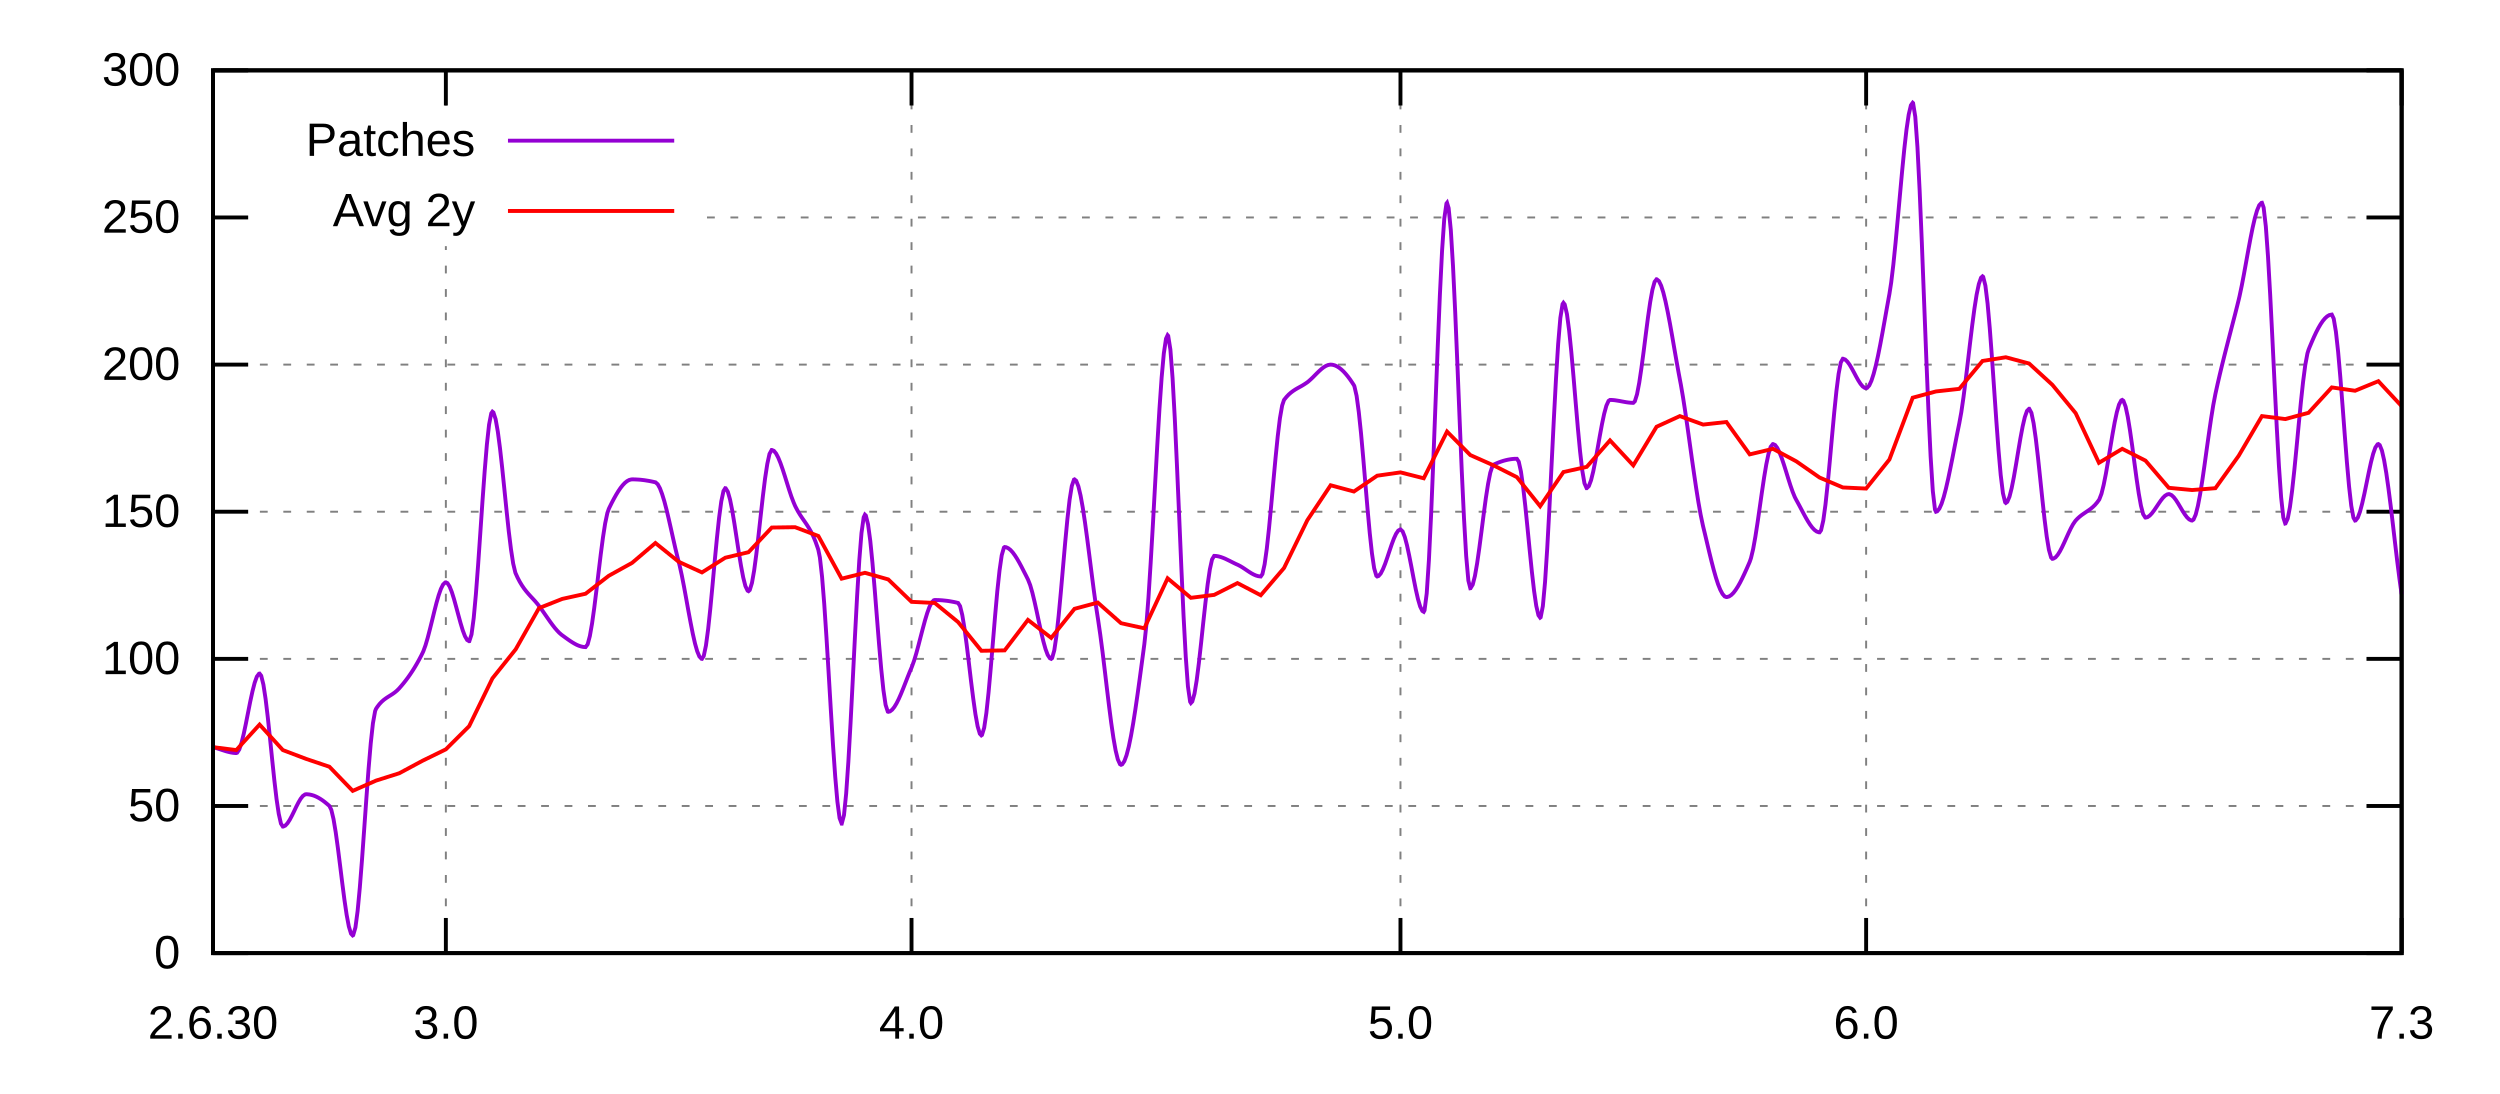
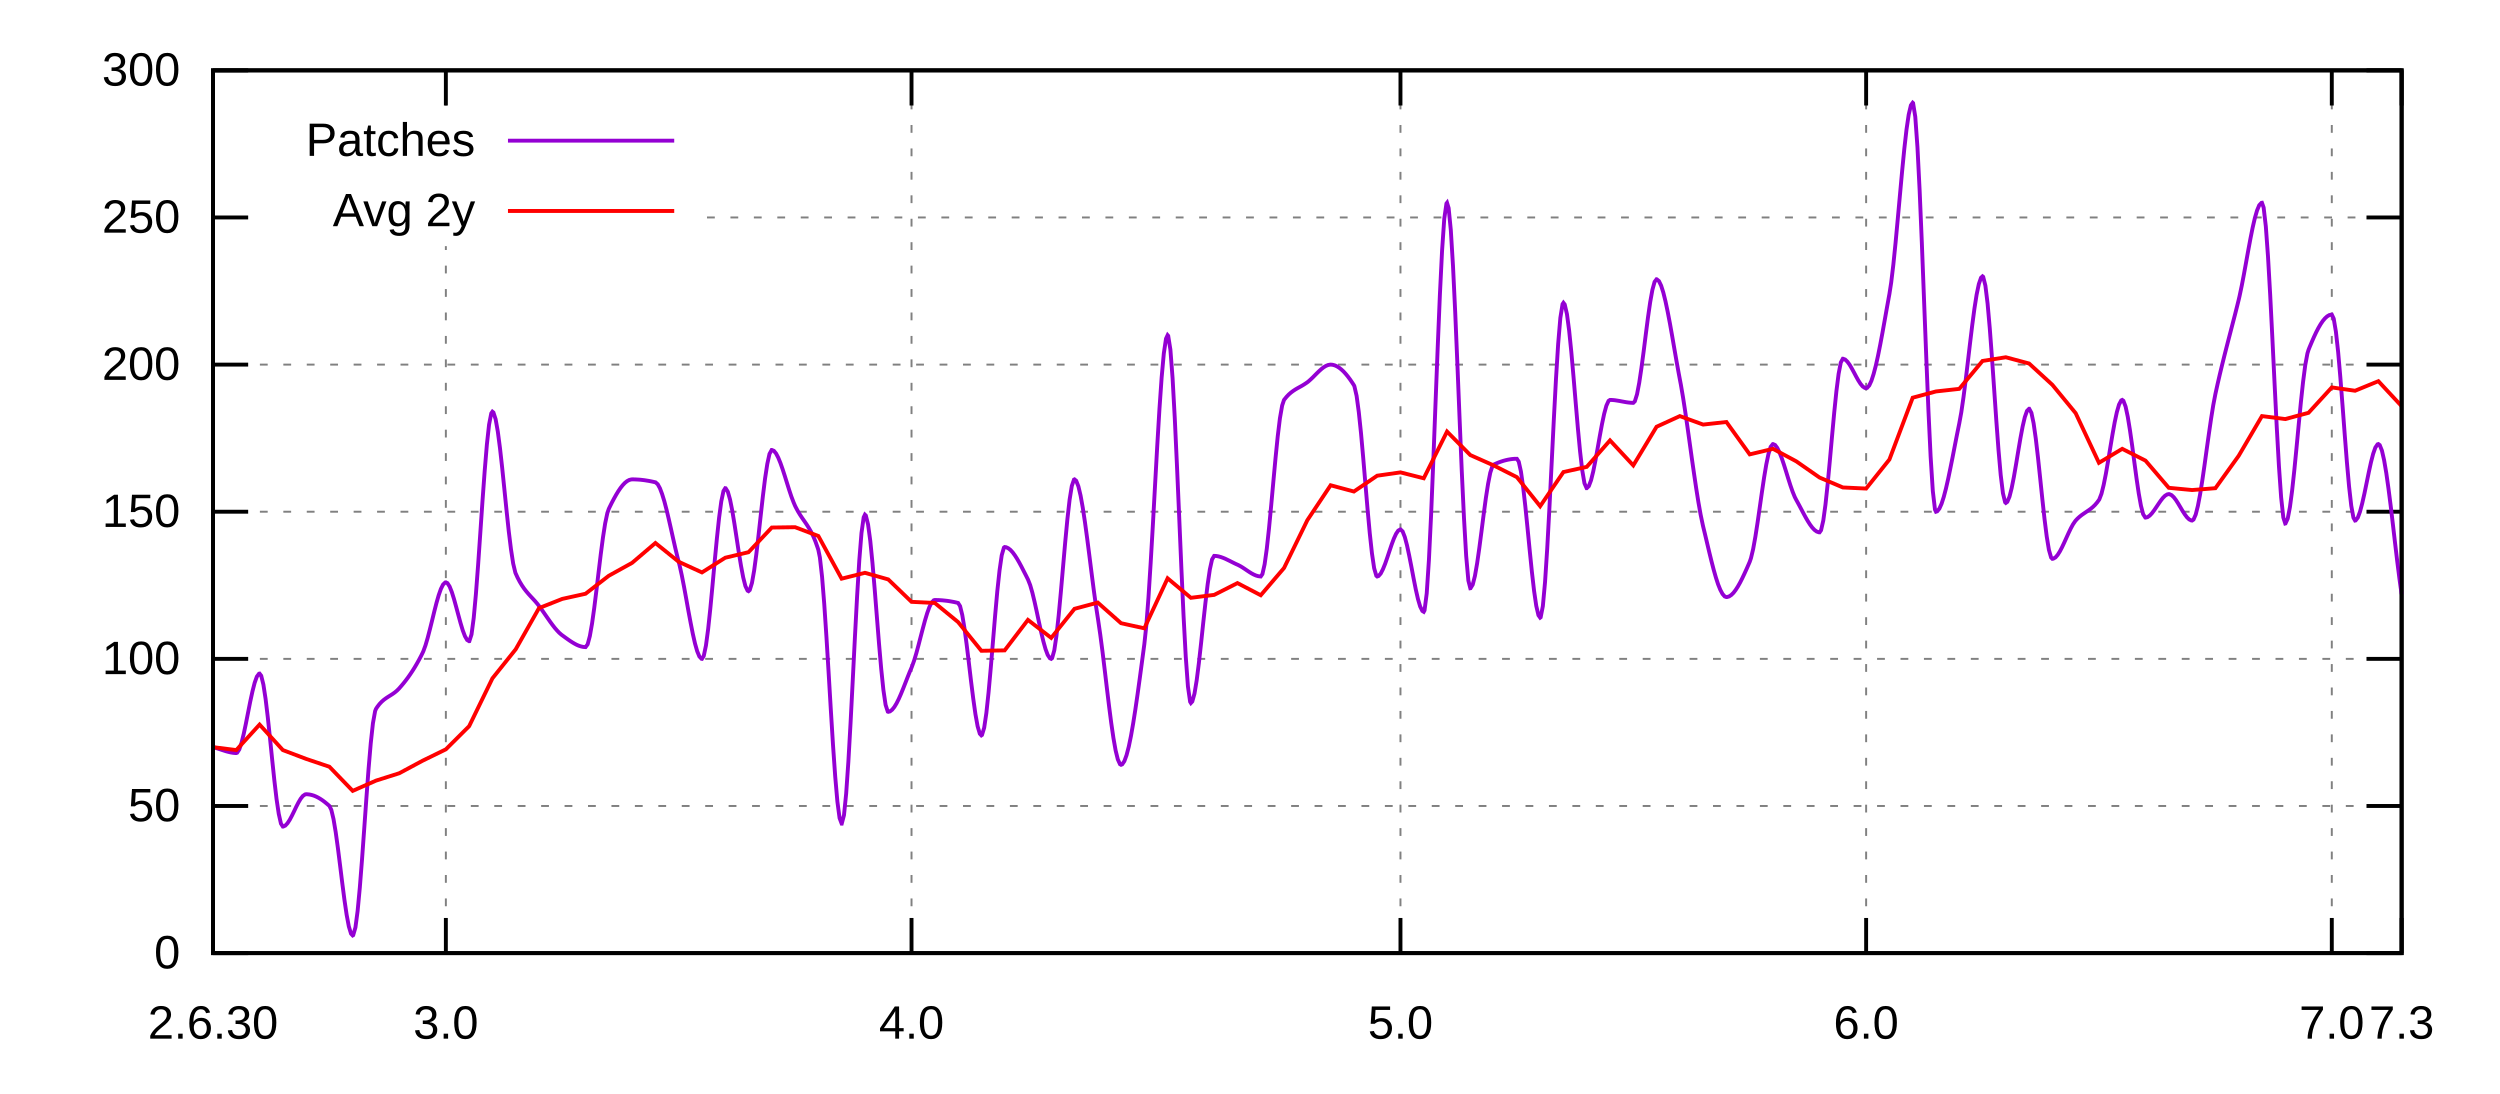
<svg xmlns="http://www.w3.org/2000/svg" xmlns:xlink="http://www.w3.org/1999/xlink" width="640" height="280" viewBox="0 0 640 280">
  <g id="gnuplot_canvas">
    <rect x="0" y="0" width="640" height="280" fill="none" />
    <defs>
      <circle id="gpDot" r="0.5" stroke-width="0.5" stroke="currentColor" />
      <path id="gpPt0" stroke-width="0.222" stroke="currentColor" d="M-1,0 h2 M0,-1 v2" />
      <path id="gpPt1" stroke-width="0.222" stroke="currentColor" d="M-1,-1 L1,1 M1,-1 L-1,1" />
      <path id="gpPt2" stroke-width="0.222" stroke="currentColor" d="M-1,0 L1,0 M0,-1 L0,1 M-1,-1 L1,1 M-1,1 L1,-1" />
      <rect id="gpPt3" stroke-width="0.222" stroke="currentColor" x="-1" y="-1" width="2" height="2" />
      <rect id="gpPt4" stroke-width="0.222" stroke="currentColor" fill="currentColor" x="-1" y="-1" width="2" height="2" />
      <circle id="gpPt5" stroke-width="0.222" stroke="currentColor" cx="0" cy="0" r="1" />
      <use xlink:href="#gpPt5" id="gpPt6" fill="currentColor" stroke="none" />
      <path id="gpPt7" stroke-width="0.222" stroke="currentColor" d="M0,-1.33 L-1.33,0.67 L1.33,0.67 z" />
      <use xlink:href="#gpPt7" id="gpPt8" fill="currentColor" stroke="none" />
      <use xlink:href="#gpPt7" id="gpPt9" stroke="currentColor" transform="rotate(180)" />
      <use xlink:href="#gpPt9" id="gpPt10" fill="currentColor" stroke="none" />
      <use xlink:href="#gpPt3" id="gpPt11" stroke="currentColor" transform="rotate(45)" />
      <use xlink:href="#gpPt11" id="gpPt12" fill="currentColor" stroke="none" />
      <path id="gpPt13" stroke-width="0.222" stroke="currentColor" d="M0,1.330 L1.265,0.411 L0.782,-1.067 L-0.782,-1.076 L-1.265,0.411 z" />
      <use xlink:href="#gpPt13" id="gpPt14" fill="currentColor" stroke="none" />
      <filter id="textbox" filterUnits="objectBoundingBox" x="0" y="0" height="1" width="1">
        <feFlood flood-color="white" flood-opacity="1" result="bgnd" />
        <feComposite in="SourceGraphic" in2="bgnd" operator="atop" />
      </filter>
      <filter id="greybox" filterUnits="objectBoundingBox" x="0" y="0" height="1" width="1">
        <feFlood flood-color="lightgrey" flood-opacity="1" result="grey" />
        <feComposite in="SourceGraphic" in2="grey" operator="atop" />
      </filter>
    </defs>
    <g fill="none" color="white" stroke="black" stroke-width="1.00" stroke-linecap="butt" stroke-linejoin="miter">
</g>
    <g fill="none" color="black" stroke="currentColor" stroke-width="1.00" stroke-linecap="butt" stroke-linejoin="miter">
</g>
    <g fill="none" color="black" stroke="black" stroke-width="0.50" stroke-linecap="butt" stroke-linejoin="miter">
</g>
    <g fill="none" color="gray" stroke="currentColor" stroke-width="0.50" stroke-linecap="butt" stroke-linejoin="miter">
      <path stroke="gray" stroke-dasharray="2,4" class="gridline" d="M54.53,244.00 L614.82,244.00  " />
    </g>
    <g fill="none" color="gray" stroke="gray" stroke-width="1.00" stroke-linecap="butt" stroke-linejoin="miter">
</g>
    <g fill="none" color="black" stroke="currentColor" stroke-width="1.00" stroke-linecap="butt" stroke-linejoin="miter">
      <path stroke="black" d="M54.53,244.00 L63.53,244.00 M614.82,244.00 L605.82,244.00  " />
      <g transform="translate(46.14,247.90)" stroke="none" fill="black" font-family="Arial" font-size="12.00" text-anchor="end">
        <text>
          <tspan font-family="Arial"> 0</tspan>
        </text>
      </g>
    </g>
    <g fill="none" color="black" stroke="currentColor" stroke-width="1.00" stroke-linecap="butt" stroke-linejoin="miter">
</g>
    <g fill="none" color="black" stroke="black" stroke-width="0.50" stroke-linecap="butt" stroke-linejoin="miter">
</g>
    <g fill="none" color="gray" stroke="currentColor" stroke-width="0.50" stroke-linecap="butt" stroke-linejoin="miter">
      <path stroke="gray" stroke-dasharray="2,4" class="gridline" d="M54.53,206.33 L614.82,206.33  " />
    </g>
    <g fill="none" color="gray" stroke="gray" stroke-width="1.00" stroke-linecap="butt" stroke-linejoin="miter">
</g>
    <g fill="none" color="black" stroke="currentColor" stroke-width="1.00" stroke-linecap="butt" stroke-linejoin="miter">
      <path stroke="black" d="M54.53,206.33 L63.53,206.33 M614.82,206.33 L605.82,206.33  " />
      <g transform="translate(46.14,210.23)" stroke="none" fill="black" font-family="Arial" font-size="12.00" text-anchor="end">
        <text>
          <tspan font-family="Arial"> 50</tspan>
        </text>
      </g>
    </g>
    <g fill="none" color="black" stroke="currentColor" stroke-width="1.00" stroke-linecap="butt" stroke-linejoin="miter">
</g>
    <g fill="none" color="black" stroke="black" stroke-width="0.50" stroke-linecap="butt" stroke-linejoin="miter">
</g>
    <g fill="none" color="gray" stroke="currentColor" stroke-width="0.50" stroke-linecap="butt" stroke-linejoin="miter">
      <path stroke="gray" stroke-dasharray="2,4" class="gridline" d="M54.53,168.67 L614.82,168.67  " />
    </g>
    <g fill="none" color="gray" stroke="gray" stroke-width="1.00" stroke-linecap="butt" stroke-linejoin="miter">
</g>
    <g fill="none" color="black" stroke="currentColor" stroke-width="1.00" stroke-linecap="butt" stroke-linejoin="miter">
      <path stroke="black" d="M54.53,168.67 L63.53,168.67 M614.82,168.67 L605.82,168.67  " />
      <g transform="translate(46.14,172.57)" stroke="none" fill="black" font-family="Arial" font-size="12.00" text-anchor="end">
        <text>
          <tspan font-family="Arial"> 100</tspan>
        </text>
      </g>
    </g>
    <g fill="none" color="black" stroke="currentColor" stroke-width="1.00" stroke-linecap="butt" stroke-linejoin="miter">
</g>
    <g fill="none" color="black" stroke="black" stroke-width="0.50" stroke-linecap="butt" stroke-linejoin="miter">
</g>
    <g fill="none" color="gray" stroke="currentColor" stroke-width="0.50" stroke-linecap="butt" stroke-linejoin="miter">
      <path stroke="gray" stroke-dasharray="2,4" class="gridline" d="M54.53,131.00 L614.82,131.00  " />
    </g>
    <g fill="none" color="gray" stroke="gray" stroke-width="1.00" stroke-linecap="butt" stroke-linejoin="miter">
</g>
    <g fill="none" color="black" stroke="currentColor" stroke-width="1.00" stroke-linecap="butt" stroke-linejoin="miter">
      <path stroke="black" d="M54.53,131.00 L63.53,131.00 M614.82,131.00 L605.82,131.00  " />
      <g transform="translate(46.14,134.90)" stroke="none" fill="black" font-family="Arial" font-size="12.00" text-anchor="end">
        <text>
          <tspan font-family="Arial"> 150</tspan>
        </text>
      </g>
    </g>
    <g fill="none" color="black" stroke="currentColor" stroke-width="1.00" stroke-linecap="butt" stroke-linejoin="miter">
</g>
    <g fill="none" color="black" stroke="black" stroke-width="0.50" stroke-linecap="butt" stroke-linejoin="miter">
</g>
    <g fill="none" color="gray" stroke="currentColor" stroke-width="0.50" stroke-linecap="butt" stroke-linejoin="miter">
      <path stroke="gray" stroke-dasharray="2,4" class="gridline" d="M54.53,93.34 L614.82,93.34  " />
    </g>
    <g fill="none" color="gray" stroke="gray" stroke-width="1.00" stroke-linecap="butt" stroke-linejoin="miter">
</g>
    <g fill="none" color="black" stroke="currentColor" stroke-width="1.00" stroke-linecap="butt" stroke-linejoin="miter">
      <path stroke="black" d="M54.53,93.34 L63.53,93.34 M614.82,93.34 L605.82,93.34  " />
      <g transform="translate(46.14,97.24)" stroke="none" fill="black" font-family="Arial" font-size="12.00" text-anchor="end">
        <text>
          <tspan font-family="Arial"> 200</tspan>
        </text>
      </g>
    </g>
    <g fill="none" color="black" stroke="currentColor" stroke-width="1.00" stroke-linecap="butt" stroke-linejoin="miter">
</g>
    <g fill="none" color="black" stroke="black" stroke-width="0.50" stroke-linecap="butt" stroke-linejoin="miter">
</g>
    <g fill="none" color="gray" stroke="currentColor" stroke-width="0.50" stroke-linecap="butt" stroke-linejoin="miter">
      <path stroke="gray" stroke-dasharray="2,4" class="gridline" d="M54.53,55.67 L62.92,55.67 M180.99,55.67 L614.82,55.67  " />
    </g>
    <g fill="none" color="gray" stroke="gray" stroke-width="1.00" stroke-linecap="butt" stroke-linejoin="miter">
</g>
    <g fill="none" color="black" stroke="currentColor" stroke-width="1.00" stroke-linecap="butt" stroke-linejoin="miter">
      <path stroke="black" d="M54.53,55.67 L63.53,55.67 M614.82,55.67 L605.82,55.67  " />
      <g transform="translate(46.14,59.57)" stroke="none" fill="black" font-family="Arial" font-size="12.00" text-anchor="end">
        <text>
          <tspan font-family="Arial"> 250</tspan>
        </text>
      </g>
    </g>
    <g fill="none" color="black" stroke="currentColor" stroke-width="1.00" stroke-linecap="butt" stroke-linejoin="miter">
</g>
    <g fill="none" color="black" stroke="black" stroke-width="0.50" stroke-linecap="butt" stroke-linejoin="miter">
</g>
    <g fill="none" color="gray" stroke="currentColor" stroke-width="0.50" stroke-linecap="butt" stroke-linejoin="miter">
      <path stroke="gray" stroke-dasharray="2,4" class="gridline" d="M54.53,18.01 L614.82,18.01  " />
    </g>
    <g fill="none" color="gray" stroke="gray" stroke-width="1.00" stroke-linecap="butt" stroke-linejoin="miter">
</g>
    <g fill="none" color="black" stroke="currentColor" stroke-width="1.00" stroke-linecap="butt" stroke-linejoin="miter">
      <path stroke="black" d="M54.53,18.01 L63.53,18.01 M614.82,18.01 L605.82,18.01  " />
      <g transform="translate(46.14,21.91)" stroke="none" fill="black" font-family="Arial" font-size="12.00" text-anchor="end">
        <text>
          <tspan font-family="Arial"> 300</tspan>
        </text>
      </g>
    </g>
    <g fill="none" color="black" stroke="currentColor" stroke-width="1.00" stroke-linecap="butt" stroke-linejoin="miter">
</g>
    <g fill="none" color="black" stroke="black" stroke-width="0.50" stroke-linecap="butt" stroke-linejoin="miter">
</g>
    <g fill="none" color="gray" stroke="currentColor" stroke-width="0.50" stroke-linecap="butt" stroke-linejoin="miter">
      <path stroke="gray" stroke-dasharray="2,4" class="gridline" d="M54.53,244.00 L54.53,18.01  " />
    </g>
    <g fill="none" color="gray" stroke="gray" stroke-width="1.00" stroke-linecap="butt" stroke-linejoin="miter">
</g>
    <g fill="none" color="black" stroke="currentColor" stroke-width="1.00" stroke-linecap="butt" stroke-linejoin="miter">
      <path stroke="black" d="M54.53,244.00 L54.53,235.00 M54.53,18.01 L54.53,27.01  " />
      <g transform="translate(54.53,265.90)" stroke="none" fill="black" font-family="Arial" font-size="12.00" text-anchor="middle">
        <text>
          <tspan font-family="Arial">2.6.30</tspan>
        </text>
      </g>
    </g>
    <g fill="none" color="black" stroke="currentColor" stroke-width="1.00" stroke-linecap="butt" stroke-linejoin="miter">
</g>
    <g fill="none" color="black" stroke="black" stroke-width="0.50" stroke-linecap="butt" stroke-linejoin="miter">
</g>
    <g fill="none" color="gray" stroke="currentColor" stroke-width="0.50" stroke-linecap="butt" stroke-linejoin="miter">
      <path stroke="gray" stroke-dasharray="2,4" class="gridline" d="M114.14,244.00 L114.14,63.01 M114.14,27.01 L114.14,18.01  " />
    </g>
    <g fill="none" color="gray" stroke="gray" stroke-width="1.00" stroke-linecap="butt" stroke-linejoin="miter">
</g>
    <g fill="none" color="black" stroke="currentColor" stroke-width="1.00" stroke-linecap="butt" stroke-linejoin="miter">
      <path stroke="black" d="M114.14,244.00 L114.14,235.00 M114.14,18.01 L114.14,27.01  " />
      <g transform="translate(114.14,265.90)" stroke="none" fill="black" font-family="Arial" font-size="12.00" text-anchor="middle">
        <text>
          <tspan font-family="Arial">3.0</tspan>
        </text>
      </g>
    </g>
    <g fill="none" color="black" stroke="currentColor" stroke-width="1.00" stroke-linecap="butt" stroke-linejoin="miter">
</g>
    <g fill="none" color="black" stroke="black" stroke-width="0.50" stroke-linecap="butt" stroke-linejoin="miter">
</g>
    <g fill="none" color="gray" stroke="currentColor" stroke-width="0.50" stroke-linecap="butt" stroke-linejoin="miter">
      <path stroke="gray" stroke-dasharray="2,4" class="gridline" d="M233.35,244.00 L233.35,18.01  " />
    </g>
    <g fill="none" color="gray" stroke="gray" stroke-width="1.00" stroke-linecap="butt" stroke-linejoin="miter">
</g>
    <g fill="none" color="black" stroke="currentColor" stroke-width="1.00" stroke-linecap="butt" stroke-linejoin="miter">
      <path stroke="black" d="M233.35,244.00 L233.35,235.00 M233.35,18.01 L233.35,27.01  " />
      <g transform="translate(233.35,265.90)" stroke="none" fill="black" font-family="Arial" font-size="12.00" text-anchor="middle">
        <text>
          <tspan font-family="Arial">4.0</tspan>
        </text>
      </g>
    </g>
    <g fill="none" color="black" stroke="currentColor" stroke-width="1.00" stroke-linecap="butt" stroke-linejoin="miter">
</g>
    <g fill="none" color="black" stroke="black" stroke-width="0.50" stroke-linecap="butt" stroke-linejoin="miter">
</g>
    <g fill="none" color="gray" stroke="currentColor" stroke-width="0.50" stroke-linecap="butt" stroke-linejoin="miter">
      <path stroke="gray" stroke-dasharray="2,4" class="gridline" d="M358.52,244.00 L358.52,18.01  " />
    </g>
    <g fill="none" color="gray" stroke="gray" stroke-width="1.00" stroke-linecap="butt" stroke-linejoin="miter">
</g>
    <g fill="none" color="black" stroke="currentColor" stroke-width="1.00" stroke-linecap="butt" stroke-linejoin="miter">
      <path stroke="black" d="M358.52,244.00 L358.52,235.00 M358.52,18.01 L358.52,27.01  " />
      <g transform="translate(358.52,265.90)" stroke="none" fill="black" font-family="Arial" font-size="12.00" text-anchor="middle">
        <text>
          <tspan font-family="Arial">5.0</tspan>
        </text>
      </g>
    </g>
    <g fill="none" color="black" stroke="currentColor" stroke-width="1.00" stroke-linecap="butt" stroke-linejoin="miter">
</g>
    <g fill="none" color="black" stroke="black" stroke-width="0.50" stroke-linecap="butt" stroke-linejoin="miter">
</g>
    <g fill="none" color="gray" stroke="currentColor" stroke-width="0.50" stroke-linecap="butt" stroke-linejoin="miter">
      <path stroke="gray" stroke-dasharray="2,4" class="gridline" d="M477.73,244.00 L477.73,18.01  " />
    </g>
    <g fill="none" color="gray" stroke="gray" stroke-width="1.00" stroke-linecap="butt" stroke-linejoin="miter">
</g>
    <g fill="none" color="black" stroke="currentColor" stroke-width="1.00" stroke-linecap="butt" stroke-linejoin="miter">
      <path stroke="black" d="M477.73,244.00 L477.73,235.00 M477.73,18.01 L477.73,27.01  " />
      <g transform="translate(477.73,265.90)" stroke="none" fill="black" font-family="Arial" font-size="12.00" text-anchor="middle">
        <text>
          <tspan font-family="Arial">6.0</tspan>
        </text>
      </g>
    </g>
    <g fill="none" color="black" stroke="currentColor" stroke-width="1.00" stroke-linecap="butt" stroke-linejoin="miter">
</g>
    <g fill="none" color="black" stroke="black" stroke-width="0.50" stroke-linecap="butt" stroke-linejoin="miter">
</g>
    <g fill="none" color="gray" stroke="currentColor" stroke-width="0.50" stroke-linecap="butt" stroke-linejoin="miter">
+       <path stroke="gray" stroke-dasharray="2,4" class="gridline" d="M596.94,244.00 L596.94,18.01  " />
+     </g>
+     <g fill="none" color="gray" stroke="gray" stroke-width="1.00" stroke-linecap="butt" stroke-linejoin="miter">
+ </g>
+     <g fill="none" color="black" stroke="currentColor" stroke-width="1.00" stroke-linecap="butt" stroke-linejoin="miter">
+       <path stroke="black" d="M596.94,244.00 L596.94,235.00 M596.94,18.01 L596.94,27.01  " />
+       <g transform="translate(596.94,265.90)" stroke="none" fill="black" font-family="Arial" font-size="12.00" text-anchor="middle">
+         <text>
+           <tspan font-family="Arial">7.0</tspan>
+         </text>
+       </g>
+     </g>
+     <g fill="none" color="black" stroke="currentColor" stroke-width="1.00" stroke-linecap="butt" stroke-linejoin="miter">
+ </g>
+     <g fill="none" color="black" stroke="black" stroke-width="0.50" stroke-linecap="butt" stroke-linejoin="miter">
+ </g>
+     <g fill="none" color="gray" stroke="currentColor" stroke-width="0.50" stroke-linecap="butt" stroke-linejoin="miter">
      <path stroke="gray" stroke-dasharray="2,4" class="gridline" d="M614.82,244.00 L614.82,18.01  " />
    </g>
    <g fill="none" color="gray" stroke="gray" stroke-width="1.00" stroke-linecap="butt" stroke-linejoin="miter">
</g>
    <g fill="none" color="black" stroke="currentColor" stroke-width="1.00" stroke-linecap="butt" stroke-linejoin="miter">
      <path stroke="black" d="M614.82,244.00 L614.82,235.00 M614.82,18.01 L614.82,27.01  " />
      <g transform="translate(614.82,265.90)" stroke="none" fill="black" font-family="Arial" font-size="12.00" text-anchor="middle">
        <text>
          <tspan font-family="Arial">7.3</tspan>
        </text>
      </g>
    </g>
    <g fill="none" color="black" stroke="currentColor" stroke-width="1.00" stroke-linecap="butt" stroke-linejoin="miter">
</g>
    <g fill="none" color="black" stroke="black" stroke-width="0.50" stroke-linecap="butt" stroke-linejoin="miter">
</g>
    <g fill="none" color="gray" stroke="currentColor" stroke-width="0.50" stroke-linecap="butt" stroke-linejoin="miter">
      <path stroke="gray" stroke-dasharray="2,4" class="gridline" d="M54.53,244.00 L54.53,18.01  " />
    </g>
    <g fill="none" color="gray" stroke="gray" stroke-width="1.00" stroke-linecap="butt" stroke-linejoin="miter">
</g>
    <g fill="none" color="black" stroke="currentColor" stroke-width="1.00" stroke-linecap="butt" stroke-linejoin="miter">
      <path stroke="black" d="M54.53,244.00 L54.53,235.00 M54.53,18.01 L54.53,27.01  " />
    </g>
    <g fill="none" color="black" stroke="currentColor" stroke-width="1.00" stroke-linecap="butt" stroke-linejoin="miter">
      <path stroke="black" d="M54.53,18.01 L54.53,244.00 L614.82,244.00 L614.82,18.01 L54.53,18.01 Z  " />
    </g>
    <g fill="none" color="black" stroke="currentColor" stroke-width="1.00" stroke-linecap="butt" stroke-linejoin="miter">
</g>
    <g id="gnuplot_plot_1">
      <g fill="none" color="black" stroke="currentColor" stroke-width="1.00" stroke-linecap="butt" stroke-linejoin="miter">
        <g transform="translate(121.65,39.91)" stroke="none" fill="black" font-family="Arial" font-size="12.00" text-anchor="end">
          <text>
            <tspan font-family="Arial">Patches</tspan>
          </text>
        </g>
      </g>
      <g fill="none" color="black" stroke="currentColor" stroke-width="1.00" stroke-linecap="butt" stroke-linejoin="miter">
        <path stroke="rgb(148,   0, 211)" d="M130.04,36.01 L172.60,36.01 M54.53,191.27 L55.09,191.42 L55.65,191.60 L56.21,191.78 L56.77,191.97 L57.33,192.15   L57.90,192.33 L58.46,192.48 L59.02,192.61 L59.58,192.71 L60.14,192.77 L60.49,192.78 L60.70,192.70 L61.26,191.85   L61.82,190.19 L62.38,187.93 L62.94,185.28 L63.50,182.44 L64.06,179.61 L64.63,176.99 L65.19,174.80 L65.75,173.22   L66.31,172.47 L66.45,172.44 L66.87,172.99 L67.43,175.26 L67.99,178.92 L68.55,183.60 L69.11,188.89 L69.67,194.40   L70.23,199.74 L70.79,204.52 L71.36,208.35 L71.92,210.84 L72.41,211.61 L72.48,211.61 L73.04,211.35 L73.60,210.75   L74.16,209.89 L74.72,208.84 L75.28,207.70 L75.84,206.53 L76.40,205.44 L76.96,204.49 L77.52,203.78 L78.09,203.38   L78.37,203.32 L78.65,203.33 L79.21,203.39 L79.77,203.51 L80.33,203.68 L80.89,203.91 L81.45,204.19 L82.01,204.52   L82.57,204.89 L83.13,205.31 L83.69,205.77 L84.26,206.26 L84.33,206.33 L84.82,207.33 L85.38,209.69 L85.94,213.04   L86.50,217.10 L87.06,221.54 L87.62,226.07 L88.18,230.39 L88.74,234.19 L89.30,237.17 L89.86,239.02 L90.29,239.48   L90.42,239.40 L90.99,237.43 L91.55,233.21 L92.11,227.26 L92.67,220.12 L93.23,212.32 L93.79,204.40 L94.35,196.87   L94.91,190.28 L95.47,185.16 L96.03,182.04 L96.25,181.48 L96.59,180.96 L97.15,180.23 L97.72,179.63 L98.28,179.14   L98.84,178.73 L99.40,178.36 L99.96,178.01 L100.52,177.65 L101.08,177.25 L101.64,176.78 L102.20,176.22 L102.21,176.20   L102.76,175.57 L103.32,174.90 L103.88,174.19 L104.45,173.43 L105.01,172.63 L105.57,171.79 L106.13,170.90 L106.69,169.95   L107.25,168.95 L107.81,167.89 L108.17,167.16 L108.37,166.73 L108.93,165.19 L109.49,163.28 L110.05,161.12 L110.62,158.83   L111.18,156.53 L111.74,154.34 L112.30,152.39 L112.86,150.78 L113.42,149.65 L113.98,149.11 L114.14,149.08 L114.54,149.28   L115.10,150.14 L115.66,151.55 L116.22,153.34 L116.78,155.37 L117.35,157.49 L117.91,159.54 L118.47,161.39 L119.03,162.87   L119.59,163.84 L120.10,164.15 L120.15,164.14 L120.71,162.41 L121.27,158.20 L121.83,152.10 L122.39,144.70 L122.95,136.58   L123.51,128.33 L124.08,120.55 L124.64,113.81 L125.20,108.70 L125.76,105.82 L126.06,105.39 L126.32,105.60 L126.88,107.32   L127.44,110.49 L128.00,114.76 L128.56,119.79 L129.12,125.24 L129.68,130.75 L130.24,135.99 L130.81,140.61 L131.37,144.26   L131.93,146.60 L132.02,146.82 L132.49,147.85 L133.05,148.92 L133.61,149.85 L134.17,150.67 L134.73,151.39 L135.29,152.05   L135.85,152.67 L136.41,153.27 L136.98,153.89 L137.54,154.55 L137.98,155.11 L138.10,155.27 L138.66,156.04 L139.22,156.84   L139.78,157.65 L140.34,158.45 L140.90,159.25 L141.46,160.01 L142.02,160.73 L142.58,161.38 L143.14,161.97 L143.71,162.47   L143.94,162.64 L144.27,162.88 L144.83,163.29 L145.39,163.69 L145.95,164.08 L146.51,164.44 L147.07,164.77 L147.63,165.07   L148.19,165.31 L148.75,165.49 L149.31,165.61 L149.87,165.66 L149.90,165.66 L150.44,164.94 L151.00,162.84 L151.56,159.65   L152.12,155.67 L152.68,151.17 L153.24,146.47 L153.80,141.84 L154.36,137.58 L154.92,133.99 L155.48,131.34 L155.86,130.25   L156.04,129.87 L156.60,128.74 L157.17,127.66 L157.73,126.66 L158.29,125.74 L158.85,124.92 L159.41,124.21 L159.97,123.62   L160.53,123.17 L161.09,122.87 L161.65,122.73 L161.82,122.72 L162.21,122.72 L162.77,122.74 L163.34,122.77 L163.90,122.81   L164.46,122.87 L165.02,122.94 L165.58,123.03 L166.14,123.12 L166.70,123.23 L167.26,123.35 L167.78,123.47 L167.82,123.48   L168.38,123.97 L168.94,124.99 L169.50,126.48 L170.07,128.33 L170.63,130.48 L171.19,132.83 L171.75,135.30 L172.31,137.81   L172.87,140.28 L173.43,142.61 L173.74,143.81 L173.99,144.80 L174.55,147.34 L175.11,150.21 L175.67,153.27 L176.23,156.39   L176.80,159.43 L177.36,162.26 L177.92,164.73 L178.48,166.71 L179.04,168.06 L179.60,168.66 L179.70,168.67 L180.16,167.93   L180.72,165.27 L181.28,161.08 L181.84,155.80 L182.40,149.87 L182.96,143.72 L183.53,137.79 L184.09,132.52 L184.65,128.34   L185.21,125.70 L185.66,124.98 L185.77,125.00 L186.33,125.90 L186.89,127.88 L187.45,130.68 L188.01,134.05 L188.57,137.71   L189.13,141.40 L189.70,144.86 L190.26,147.82 L190.82,150.03 L191.38,151.21 L191.62,151.34 L191.94,151.05 L192.50,149.23   L193.06,146.05 L193.62,141.87 L194.18,137.07 L194.74,131.99 L195.30,127.00 L195.86,122.47 L196.43,118.75 L196.99,116.20   L197.55,115.19 L197.58,115.19 L198.11,115.41 L198.67,116.09 L199.23,117.16 L199.79,118.53 L200.35,120.12 L200.91,121.85   L201.47,123.65 L202.03,125.43 L202.59,127.11 L203.16,128.61 L203.54,129.50 L203.72,129.86 L204.28,130.91 L204.84,131.83   L205.40,132.67 L205.96,133.47 L206.52,134.29 L207.08,135.17 L207.64,136.15 L208.20,137.29 L208.76,138.64 L209.32,140.23   L209.50,140.80 L209.89,142.72 L210.45,147.68 L211.01,154.67 L211.57,163.07 L212.13,172.28 L212.69,181.70 L213.25,190.73   L213.81,198.76 L214.37,205.20 L214.93,209.43 L215.46,210.85 L215.49,210.85 L216.06,208.68 L216.62,203.14 L217.18,195.02   L217.74,185.12 L218.30,174.21 L218.86,163.11 L219.42,152.58 L219.98,143.43 L220.54,136.45 L221.10,132.43 L221.42,131.76   L221.66,131.99 L222.22,134.24 L222.79,138.45 L223.35,144.11 L223.91,150.72 L224.47,157.79 L225.03,164.80 L225.59,171.24   L226.15,176.63 L226.71,180.44 L227.27,182.18 L227.39,182.23 L227.83,182.12 L228.39,181.69 L228.95,180.99 L229.52,180.05   L230.08,178.93 L230.64,177.66 L231.20,176.29 L231.76,174.87 L232.32,173.43 L232.88,172.03 L233.35,170.93 L233.44,170.70   L234.00,169.15 L234.56,167.29 L235.12,165.22 L235.68,163.04 L236.25,160.86 L236.81,158.79 L237.37,156.94 L237.93,155.39   L238.49,154.27 L239.05,153.67 L239.31,153.60 L239.61,153.61 L240.17,153.62 L240.73,153.65 L241.29,153.69 L241.85,153.75   L242.42,153.81 L242.98,153.89 L243.54,153.99 L244.10,154.09 L244.66,154.21 L245.22,154.35 L245.27,154.36 L245.78,155.17   L246.34,157.44 L246.90,160.82 L247.46,164.98 L248.02,169.60 L248.58,174.33 L249.15,178.85 L249.71,182.83 L250.27,185.93   L250.83,187.83 L251.23,188.26 L251.39,188.15 L251.95,186.31 L252.51,182.52 L253.07,177.27 L253.63,171.05 L254.19,164.33   L254.75,157.60 L255.31,151.34 L255.88,146.03 L256.44,142.15 L257.00,140.19 L257.19,140.04 L257.56,140.09 L258.12,140.35   L258.68,140.79 L259.24,141.40 L259.80,142.16 L260.36,143.03 L260.92,144.00 L261.48,145.04 L262.04,146.14 L262.61,147.25   L263.15,148.33 L263.17,148.37 L263.73,149.80 L264.29,151.75 L264.85,154.07 L265.41,156.61 L265.97,159.24 L266.53,161.80   L267.09,164.15 L267.65,166.15 L268.21,167.66 L268.78,168.52 L269.11,168.67 L269.34,168.48 L269.90,166.48 L270.46,162.68   L271.02,157.55 L271.58,151.54 L272.14,145.11 L272.70,138.72 L273.26,132.84 L273.82,127.91 L274.38,124.41 L274.94,122.78   L275.07,122.72 L275.51,123.08 L276.07,124.51 L276.63,126.87 L277.19,129.98 L277.75,133.69 L278.31,137.81 L278.87,142.17   L279.43,146.60 L279.99,150.94 L280.55,155.01 L281.03,158.12 L281.11,158.64 L281.67,162.49 L282.24,166.82 L282.80,171.44   L283.36,176.16 L283.92,180.78 L284.48,185.11 L285.04,188.95 L285.60,192.12 L286.16,194.41 L286.72,195.64 L286.99,195.79   L287.28,195.67 L287.84,194.85 L288.40,193.31 L288.97,191.12 L289.53,188.40 L290.09,185.20 L290.65,181.64 L291.21,177.78   L291.77,173.72 L292.33,169.55 L292.89,165.35 L292.95,164.90 L293.45,160.19 L294.01,152.92 L294.57,144.10 L295.14,134.30   L295.70,124.08 L296.26,114.02 L296.82,104.68 L297.38,96.63 L297.94,90.45 L298.50,86.69 L298.91,85.81 L299.06,85.98   L299.62,89.50 L300.18,96.82 L300.74,107.02 L301.30,119.14 L301.87,132.25 L302.43,145.41 L302.99,157.67 L303.55,168.09   L304.11,175.73 L304.67,179.65 L304.87,179.97 L305.23,179.58 L305.79,177.56 L306.35,174.16 L306.91,169.75 L307.47,164.71   L308.03,159.41 L308.60,154.24 L309.16,149.57 L309.72,145.77 L310.28,143.22 L310.83,142.30 L310.84,142.30 L311.40,142.34   L311.96,142.44 L312.52,142.60 L313.08,142.80 L313.64,143.03 L314.20,143.30 L314.76,143.57 L315.33,143.86 L315.89,144.14   L316.45,144.41 L316.79,144.56 L317.01,144.66 L317.57,144.96 L318.13,145.30 L318.69,145.67 L319.25,146.05 L319.81,146.42   L320.37,146.77 L320.93,147.07 L321.50,147.32 L322.06,147.49 L322.62,147.57 L322.75,147.58 L323.18,146.96 L323.74,144.47   L324.30,140.45 L324.86,135.30 L325.42,129.44 L325.98,123.27 L326.54,117.22 L327.10,111.68 L327.66,107.08 L328.23,103.81   L328.71,102.38 L328.79,102.28 L329.35,101.59 L329.91,101.00 L330.47,100.51 L331.03,100.09 L331.59,99.72 L332.15,99.39   L332.71,99.08 L333.27,98.77 L333.83,98.43 L334.39,98.06 L334.68,97.86 L334.96,97.64 L335.52,97.14 L336.08,96.61   L336.64,96.04 L337.20,95.48 L337.76,94.94 L338.32,94.44 L338.88,94.01 L339.44,93.67 L340.00,93.44 L340.56,93.34   L340.64,93.34 L341.12,93.38 L341.69,93.53 L342.25,93.78 L342.81,94.13 L343.37,94.57 L343.93,95.09 L344.49,95.70   L345.05,96.38 L345.61,97.13 L346.17,97.95 L346.60,98.61 L346.73,98.90 L347.29,101.34 L347.85,105.49 L348.42,110.92   L348.98,117.18 L349.54,123.82 L350.10,130.41 L350.66,136.51 L351.22,141.67 L351.78,145.45 L352.34,147.40 L352.56,147.58   L352.90,147.46 L353.46,146.83 L354.02,145.74 L354.59,144.34 L355.15,142.73 L355.71,141.04 L356.27,139.38 L356.83,137.88   L357.39,136.66 L357.95,135.83 L358.51,135.52 L358.52,135.52 L359.07,136.04 L359.63,137.47 L360.19,139.59 L360.75,142.21   L361.32,145.11 L361.88,148.07 L362.44,150.89 L363.00,153.36 L363.56,155.27 L364.12,156.40 L364.48,156.62 L364.68,156.26   L365.24,151.90 L365.80,143.40 L366.36,131.81 L366.92,118.18 L367.48,103.56 L368.05,88.98 L368.61,75.50 L369.17,64.16   L369.73,56.01 L370.29,52.10 L370.44,51.91 L370.85,53.26 L371.41,58.93 L371.97,68.14 L372.53,79.89 L373.09,93.21   L373.65,107.09 L374.21,120.56 L374.78,132.63 L375.34,142.31 L375.90,148.62 L376.40,150.59 L376.46,150.58 L377.02,149.66   L377.58,147.45 L378.14,144.24 L378.70,140.33 L379.26,136.04 L379.82,131.66 L380.38,127.50 L380.95,123.85 L381.51,121.01   L382.07,119.30 L382.36,118.95 L382.63,118.83 L383.19,118.58 L383.75,118.35 L384.31,118.15 L384.87,117.97 L385.43,117.82   L385.99,117.69 L386.55,117.59 L387.11,117.51 L387.68,117.46 L388.24,117.45 L388.32,117.45 L388.80,118.19 L389.36,120.72   L389.92,124.66 L390.48,129.60 L391.04,135.13 L391.60,140.86 L392.16,146.36 L392.72,151.24 L393.28,155.09 L393.84,157.50   L394.28,158.12 L394.41,158.02 L394.97,155.17 L395.53,149.02 L396.09,140.38 L396.65,130.05 L397.21,118.85 L397.77,107.58   L398.33,97.03 L398.89,88.03 L399.45,81.37 L400.01,77.86 L400.24,77.52 L400.57,77.95 L401.14,80.41 L401.70,84.63   L402.26,90.14 L402.82,96.47 L403.38,103.14 L403.94,109.67 L404.50,115.59 L405.06,120.44 L405.62,123.72 L406.18,124.98   L406.20,124.98 L406.74,124.45 L407.31,122.94 L407.87,120.68 L408.43,117.88 L408.99,114.78 L409.55,111.60 L410.11,108.57   L410.67,105.92 L411.23,103.86 L411.79,102.63 L412.16,102.38 L412.35,102.38 L412.91,102.41 L413.47,102.47 L414.04,102.56   L414.60,102.65 L415.16,102.76 L415.72,102.86 L416.28,102.96 L416.84,103.04 L417.40,103.10 L417.96,103.13 L418.12,103.13   L418.52,102.73 L419.08,100.93 L419.64,98.00 L420.20,94.25 L420.77,89.99 L421.33,85.54 L421.89,81.21 L422.45,77.33   L423.01,74.21 L423.57,72.16 L424.08,71.49 L424.13,71.50 L424.69,71.96 L425.25,73.12 L425.81,74.89 L426.37,77.16   L426.93,79.83 L427.50,82.80 L428.06,85.95 L428.62,89.19 L429.18,92.41 L429.74,95.51 L430.04,97.11 L430.30,98.47   L430.86,101.75 L431.42,105.38 L431.98,109.24 L432.54,113.24 L433.10,117.27 L433.67,121.24 L434.23,125.03 L434.79,128.55   L435.35,131.70 L435.91,134.37 L436.00,134.77 L436.47,136.71 L437.03,139.08 L437.59,141.44 L438.15,143.72 L438.71,145.88   L439.27,147.85 L439.83,149.58 L440.40,151.00 L440.96,152.05 L441.52,152.69 L441.96,152.85 L442.08,152.85 L442.64,152.69   L443.20,152.32 L443.76,151.77 L444.32,151.04 L444.88,150.17 L445.44,149.18 L446.00,148.08 L446.56,146.90 L447.13,145.65   L447.69,144.37 L447.93,143.81 L448.25,142.88 L448.81,140.53 L449.37,137.43 L449.93,133.82 L450.49,129.93 L451.05,125.99   L451.61,122.23 L452.17,118.89 L452.73,116.20 L453.29,114.39 L453.86,113.68 L453.89,113.68 L454.42,113.92 L454.98,114.66   L455.54,115.79 L456.10,117.22 L456.66,118.88 L457.22,120.66 L457.78,122.48 L458.34,124.24 L458.90,125.85 L459.46,127.23   L459.85,127.99 L460.03,128.31 L460.59,129.34 L461.15,130.40 L461.71,131.46 L462.27,132.49 L462.83,133.45 L463.39,134.32   L463.95,135.07 L464.51,135.66 L465.07,136.07 L465.63,136.27 L465.81,136.28 L466.19,135.74 L466.76,133.26 L467.32,129.17   L467.88,123.92 L468.44,117.94 L469.00,111.69 L469.56,105.61 L470.12,100.14 L470.68,95.72 L471.24,92.81 L471.77,91.83   L471.80,91.83 L472.36,92.04 L472.92,92.58 L473.49,93.35 L474.05,94.30 L474.61,95.33 L475.17,96.39 L475.73,97.39   L476.29,98.26 L476.85,98.93 L477.41,99.31 L477.73,99.37 L477.97,99.30 L478.53,98.68 L479.09,97.46 L479.65,95.72   L480.22,93.55 L480.78,91.03 L481.34,88.22 L481.90,85.23 L482.46,82.11 L483.02,78.96 L483.58,75.85 L483.69,75.26   L484.14,72.36 L484.70,67.70 L485.26,62.19 L485.82,56.14 L486.39,49.88 L486.95,43.74 L487.51,38.05 L488.07,33.13   L488.63,29.32 L489.19,26.95 L489.65,26.30 L489.75,26.39 L490.31,29.89 L490.87,37.71 L491.43,48.82 L491.99,62.16   L492.55,76.69 L493.12,91.35 L493.68,105.11 L494.24,116.91 L494.80,125.71 L495.36,130.47 L495.61,131.00 L495.92,130.90   L496.48,130.21 L497.04,128.96 L497.60,127.22 L498.16,125.08 L498.72,122.63 L499.28,119.94 L499.85,117.11 L500.41,114.22   L500.97,111.36 L501.53,108.60 L501.57,108.41 L502.09,105.55 L502.65,101.71 L503.21,97.33 L503.77,92.64 L504.33,87.87   L504.89,83.25 L505.45,79.03 L506.01,75.45 L506.58,72.72 L507.14,71.10 L507.53,70.74 L507.70,70.88 L508.26,73.12   L508.82,77.70 L509.38,84.03 L509.94,91.53 L510.50,99.61 L511.06,107.71 L511.62,115.23 L512.18,121.60 L512.75,126.25   L513.31,128.58 L513.49,128.75 L513.87,128.47 L514.43,127.15 L514.99,124.94 L515.55,122.11 L516.11,118.87 L516.67,115.48   L517.23,112.18 L517.79,109.20 L518.35,106.79 L518.91,105.19 L519.45,104.64 L519.48,104.64 L520.04,105.68 L520.60,108.35   L521.16,112.28 L521.72,117.09 L522.28,122.38 L522.84,127.78 L523.40,132.89 L523.96,137.34 L524.52,140.75 L525.08,142.72   L525.41,143.06 L525.64,143.02 L526.21,142.69 L526.77,142.04 L527.33,141.15 L527.89,140.08 L528.45,138.89 L529.01,137.65   L529.57,136.42 L530.13,135.26 L530.69,134.23 L531.25,133.41 L531.37,133.26 L531.81,132.79 L532.37,132.28 L532.94,131.83   L533.50,131.44 L534.06,131.06 L534.62,130.68 L535.18,130.28 L535.74,129.82 L536.30,129.28 L536.86,128.63 L537.33,127.99   L537.42,127.85 L537.98,126.39 L538.54,124.12 L539.11,121.26 L539.67,118.02 L540.23,114.62 L540.79,111.26 L541.35,108.15   L541.91,105.52 L542.47,103.57 L543.03,102.51 L543.29,102.38 L543.59,102.60 L544.15,104.08 L544.71,106.70 L545.27,110.15   L545.84,114.14 L546.40,118.37 L546.96,122.54 L547.52,126.33 L548.08,129.46 L548.64,131.62 L549.20,132.50 L549.25,132.51   L549.76,132.39 L550.32,132.00 L550.88,131.41 L551.44,130.67 L552.00,129.85 L552.57,129.00 L553.13,128.19 L553.69,127.47   L554.25,126.91 L554.81,126.57 L555.21,126.49 L555.37,126.50 L555.93,126.76 L556.49,127.29 L557.05,128.02 L557.61,128.90   L558.17,129.84 L558.73,130.79 L559.30,131.67 L559.86,132.42 L560.42,132.96 L560.98,133.24 L561.18,133.26 L561.54,133.01   L562.10,131.73 L562.66,129.52 L563.22,126.57 L563.78,123.07 L564.34,119.20 L564.90,115.14 L565.47,111.09 L566.03,107.23   L566.59,103.74 L567.14,100.87 L567.15,100.82 L567.71,98.28 L568.27,95.86 L568.83,93.53 L569.39,91.27 L569.95,89.06   L570.51,86.89 L571.07,84.73 L571.63,82.57 L572.20,80.38 L572.76,78.15 L573.10,76.77 L573.32,75.83 L573.88,73.17   L574.44,70.24 L575.00,67.16 L575.56,64.05 L576.12,61.05 L576.68,58.26 L577.24,55.84 L577.80,53.89 L578.36,52.54   L578.93,51.93 L579.06,51.91 L579.49,53.13 L580.05,57.96 L580.61,65.70 L581.17,75.53 L581.73,86.64 L582.29,98.19   L582.85,109.37 L583.41,119.36 L583.97,127.34 L584.53,132.49 L585.02,134.02 L585.09,134.00 L585.66,132.75 L586.22,129.83   L586.78,125.60 L587.34,120.44 L587.90,114.71 L588.46,108.78 L589.02,103.03 L589.58,97.81 L590.14,93.50 L590.70,90.48   L590.98,89.57 L591.26,88.86 L591.83,87.51 L592.39,86.23 L592.95,85.04 L593.51,83.96 L594.07,83.00 L594.63,82.17   L595.19,81.50 L595.75,80.99 L596.31,80.66 L596.87,80.54 L596.94,80.53 L597.43,81.57 L597.99,84.91 L598.56,90.07   L599.12,96.51 L599.68,103.70 L600.24,111.12 L600.80,118.24 L601.36,124.53 L601.92,129.47 L602.48,132.52 L602.90,133.26   L603.04,133.23 L603.60,132.51 L604.16,130.99 L604.72,128.88 L605.29,126.36 L605.85,123.63 L606.41,120.90 L606.97,118.34   L607.53,116.17 L608.09,114.57 L608.65,113.75 L608.86,113.68 L609.21,113.94 L609.77,115.34 L610.33,117.80 L610.89,121.10   L611.45,125.08 L612.02,129.52 L612.58,134.24 L613.14,139.06 L613.70,143.76 L614.26,148.17 L614.54,150.21 L614.82,152.10    " />
      </g>
    </g>
    <g id="gnuplot_plot_2">
      <g fill="none" color="black" stroke="currentColor" stroke-width="1.00" stroke-linecap="butt" stroke-linejoin="miter">
        <g transform="translate(121.65,57.91)" stroke="none" fill="black" font-family="Arial" font-size="12.00" text-anchor="end">
          <text>
            <tspan font-family="Arial">Avg 2y</tspan>
          </text>
        </g>
      </g>
      <g fill="none" color="black" stroke="currentColor" stroke-width="1.00" stroke-linecap="butt" stroke-linejoin="miter">
        <path stroke="rgb(255,   0,   0)" d="M130.04,54.01 L172.60,54.01 M54.53,191.27 L60.49,192.02 L66.45,185.49 L72.41,192.02 L78.37,194.28 L84.33,196.29   L90.29,202.46 L96.25,199.84 L102.21,197.95 L108.17,194.75 L114.14,191.83 L120.10,185.90 L126.06,173.66 L132.02,166.22   L137.98,155.68 L143.94,153.32 L149.90,152.00 L155.86,147.39 L161.82,144.09 L167.78,139.01 L173.74,143.81 L179.70,146.54   L185.66,142.78 L191.62,141.36 L197.58,135.05 L203.54,134.96 L209.50,137.22 L215.46,148.14 L221.42,146.64 L227.39,148.33   L233.35,154.07 L239.31,154.36 L245.27,159.25 L251.23,166.60 L257.19,166.50 L263.15,158.69 L269.11,163.30 L275.07,155.86   L281.03,154.26 L286.99,159.54 L292.95,160.85 L298.91,148.05 L304.87,153.04 L310.83,152.29 L316.79,149.27 L322.75,152.38   L328.71,145.41 L334.68,133.17 L340.64,124.23 L346.60,125.83 L352.56,121.78 L358.52,120.93 L364.48,122.44 L370.44,110.48   L376.40,116.50 L382.36,119.14 L388.32,122.15 L394.28,129.59 L400.24,120.84 L406.20,119.52 L412.16,112.74 L418.12,119.14   L424.08,109.25 L430.04,106.52 L436.00,108.69 L441.96,108.03 L447.93,116.32 L453.89,114.90 L459.85,118.10 L465.81,122.25   L471.77,124.79 L477.73,125.07 L483.69,117.63 L489.65,101.81 L495.61,100.21 L501.57,99.55 L507.53,92.40 L513.49,91.46   L519.45,93.06 L525.41,98.52 L531.37,105.77 L537.33,118.48 L543.29,114.90 L549.25,117.92 L555.21,124.88 L561.18,125.45   L567.14,124.98 L573.10,116.69 L579.06,106.52 L585.02,107.28 L590.98,105.68 L596.94,99.18 L602.90,100.03 L608.86,97.58   L614.82,103.98  " />
      </g>
    </g>
    <g fill="none" color="white" stroke="rgb(255,   0,   0)" stroke-width="2.00" stroke-linecap="butt" stroke-linejoin="miter">
</g>
    <g fill="none" color="black" stroke="currentColor" stroke-width="2.00" stroke-linecap="butt" stroke-linejoin="miter">
</g>
    <g fill="none" color="black" stroke="black" stroke-width="1.00" stroke-linecap="butt" stroke-linejoin="miter">
</g>
    <g fill="none" color="black" stroke="currentColor" stroke-width="1.00" stroke-linecap="butt" stroke-linejoin="miter">
      <path stroke="black" d="M54.53,18.01 L54.53,244.00 L614.82,244.00 L614.82,18.01 L54.53,18.01 Z  " />
    </g>
    <g fill="none" color="black" stroke="currentColor" stroke-width="1.00" stroke-linecap="butt" stroke-linejoin="miter">
</g>
  </g>
</svg>
